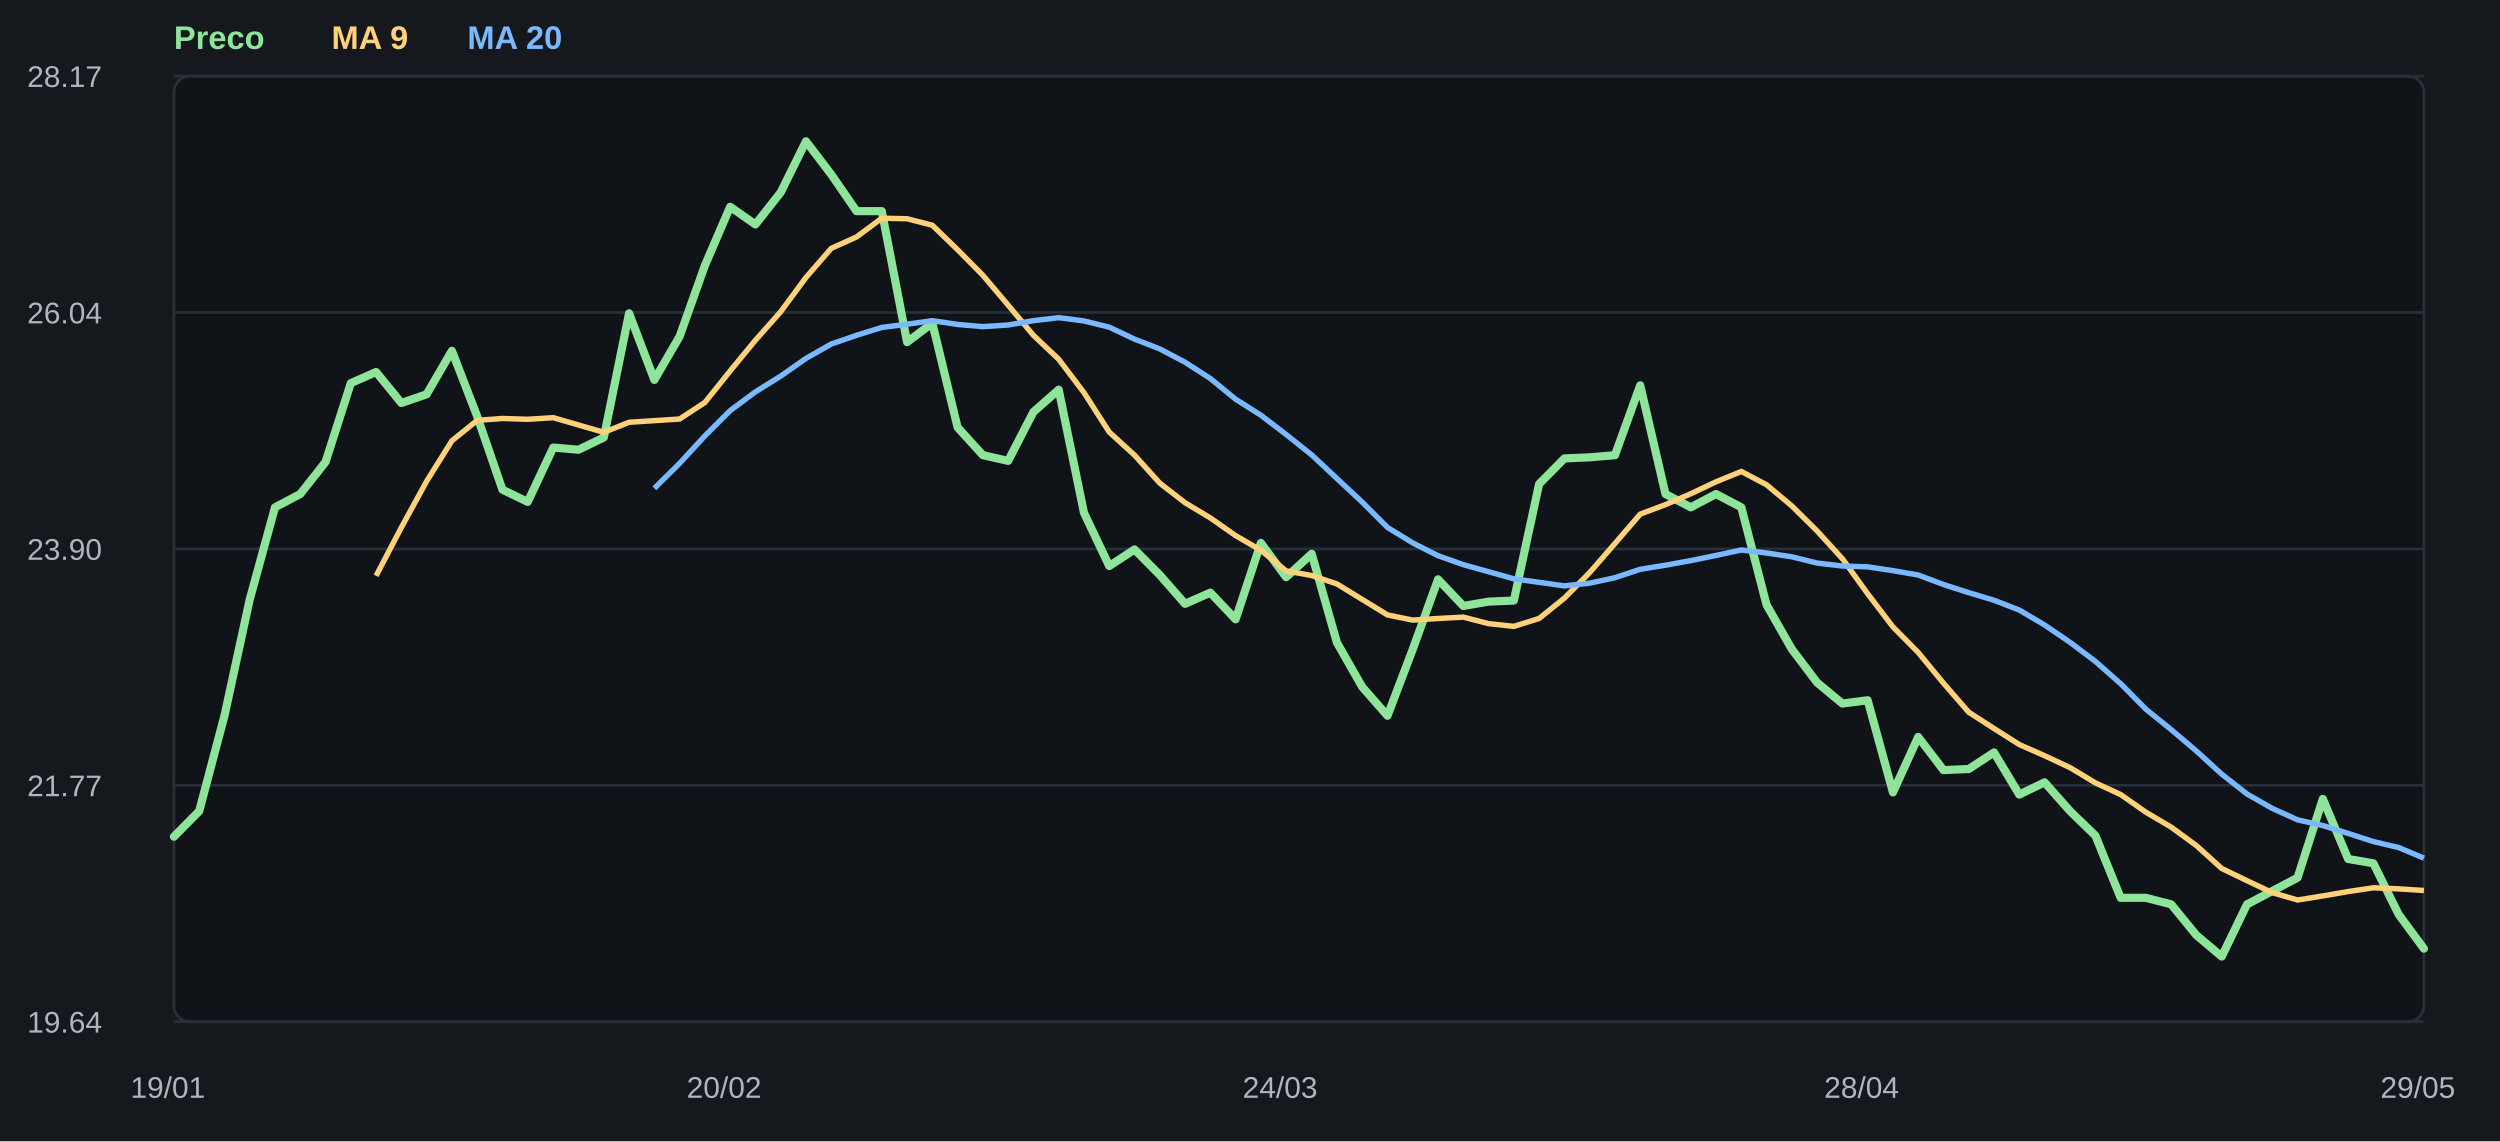
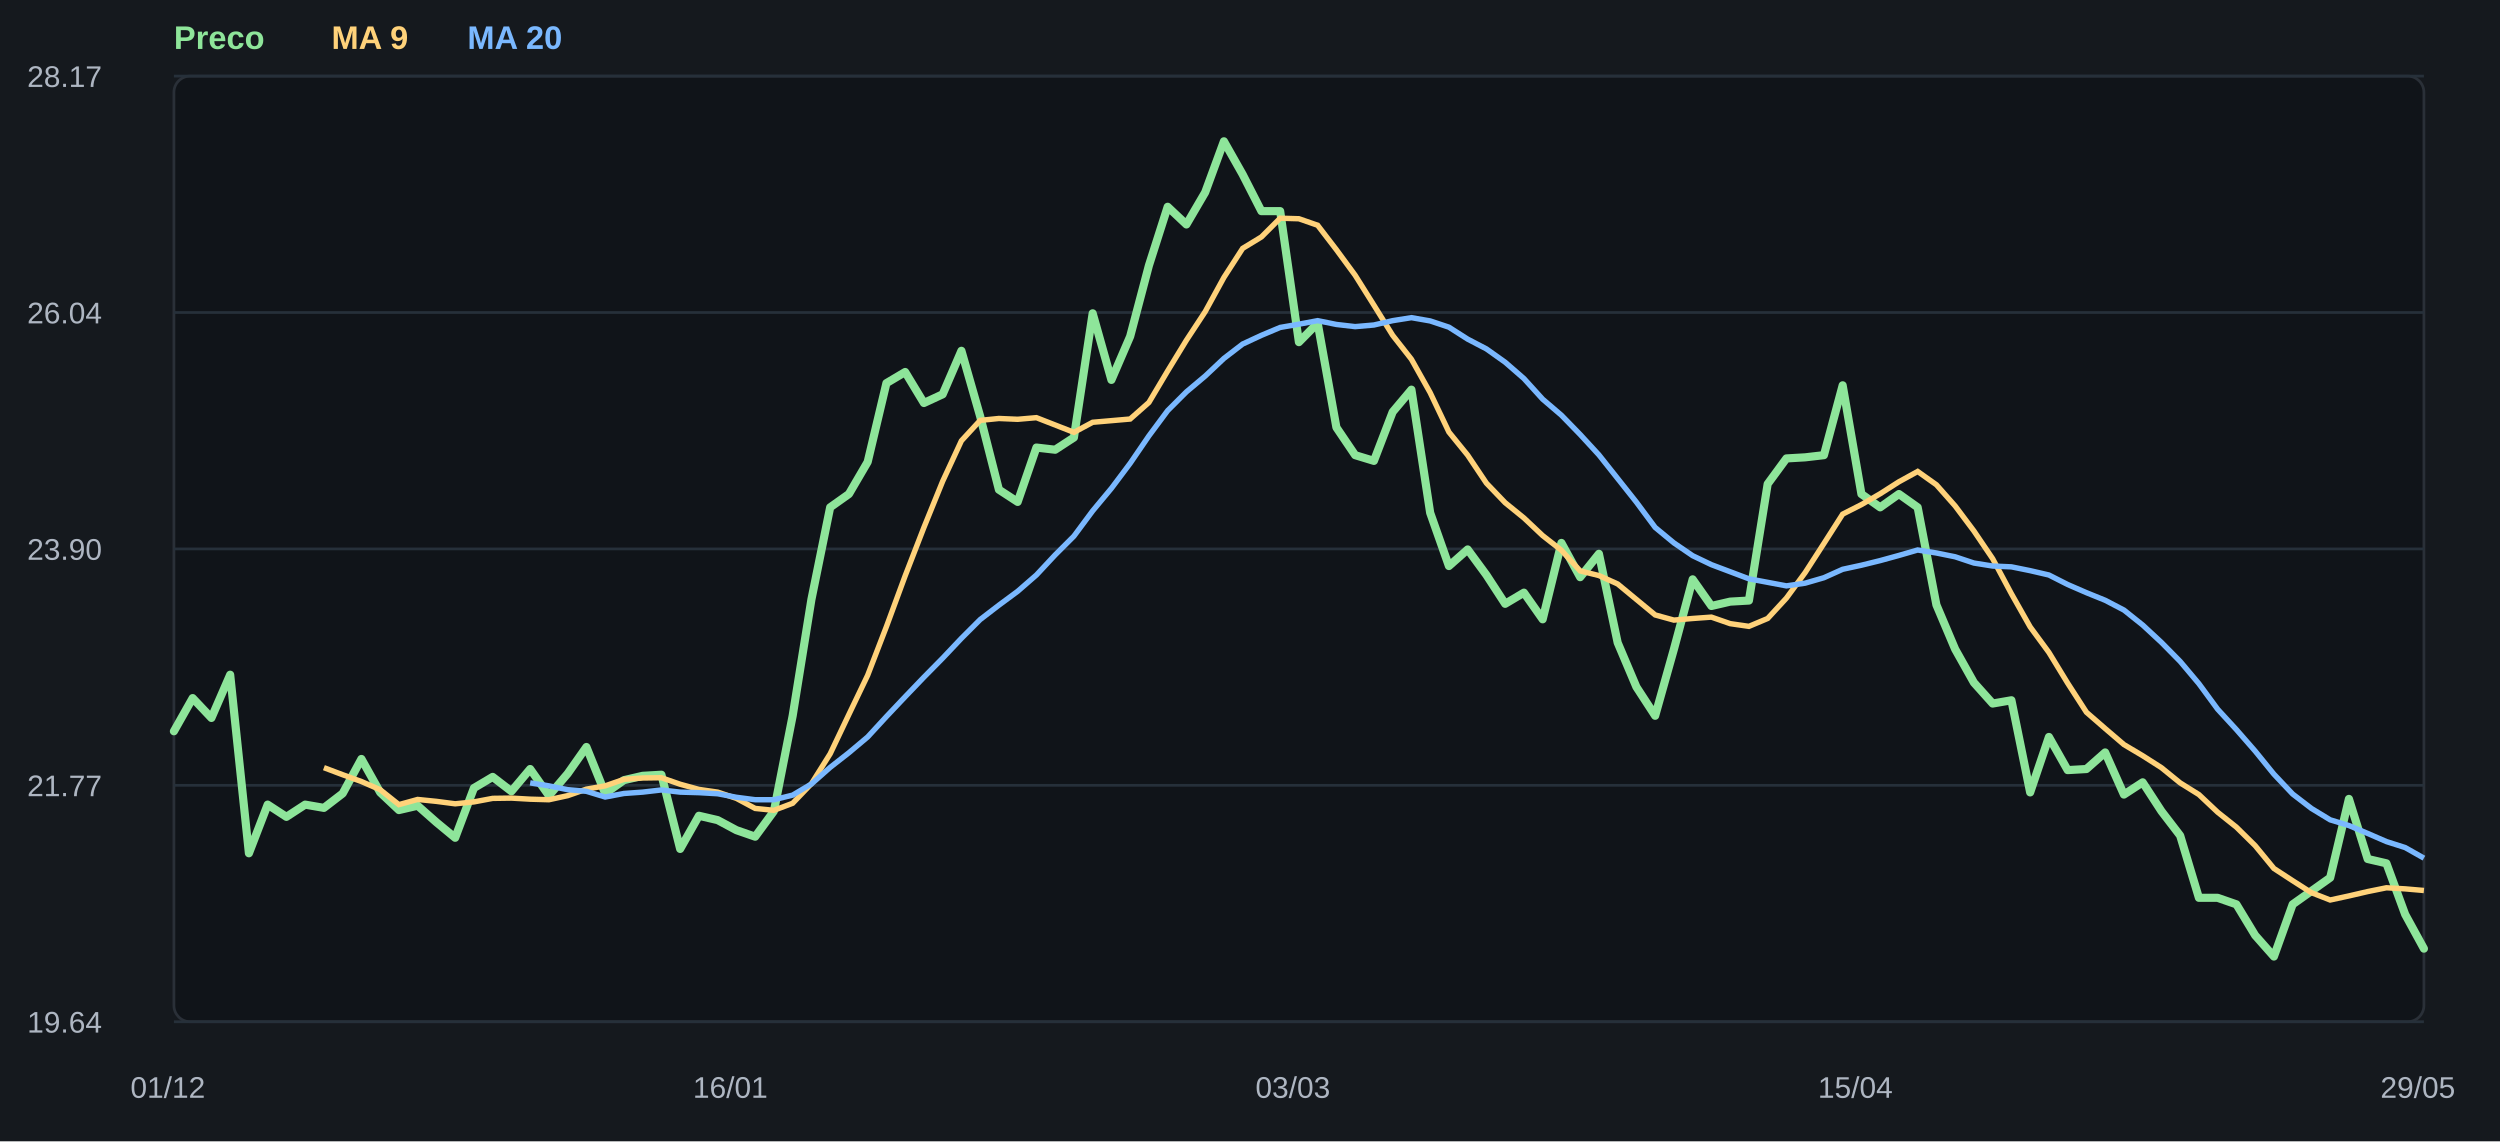
<svg xmlns="http://www.w3.org/2000/svg" width="920" height="420" viewBox="0 0 920 420">
  <rect width="100%" height="100%" fill="#15191E" />
  <rect x="64" y="28" width="828" height="348" rx="6" fill="#101419" stroke="#2A3038" />
  <text x="64" y="18" fill="#8EE59A" font-size="12" font-family="Arial" font-weight="700">Preco</text>
  <text x="122" y="18" fill="#FFD27A" font-size="12" font-family="Arial" font-weight="700">MA 9</text>
  <text x="172" y="18" fill="#7AB8FF" font-size="12" font-family="Arial" font-weight="700">MA 20</text>
  <line x1="64" y1="376.0" x2="892" y2="376.0" stroke="#26303A" stroke-width="1" />
  <text x="10" y="380.0" fill="#AEB6C2" font-size="11" font-family="Arial">19.64</text>
  <line x1="64" y1="289.0" x2="892" y2="289.0" stroke="#26303A" stroke-width="1" />
  <text x="10" y="293.0" fill="#AEB6C2" font-size="11" font-family="Arial">21.77</text>
  <line x1="64" y1="202.0" x2="892" y2="202.0" stroke="#26303A" stroke-width="1" />
  <text x="10" y="206.0" fill="#AEB6C2" font-size="11" font-family="Arial">23.90</text>
  <line x1="64" y1="115.0" x2="892" y2="115.0" stroke="#26303A" stroke-width="1" />
  <text x="10" y="119.0" fill="#AEB6C2" font-size="11" font-family="Arial">26.04</text>
  <line x1="64" y1="28.0" x2="892" y2="28.0" stroke="#26303A" stroke-width="1" />
  <text x="10" y="32.0" fill="#AEB6C2" font-size="11" font-family="Arial">28.17</text>
-   <polyline points="64.0,307.9 73.3,298.5 82.6,263.4 91.9,220.6 101.2,186.7 110.5,181.8 119.8,170.0 129.1,141.0 138.4,136.9 147.7,148.3 157.0,145.1 166.3,129.1 175.6,153.2 184.9,180.2 194.2,184.7 203.6,164.7 212.9,165.5 222.2,161.0 231.5,115.3 240.8,139.8 250.1,123.8 259.4,97.7 268.7,76.1 278.0,82.6 287.3,70.8 296.6,52.0 305.9,64.2 315.2,77.7 324.5,77.7 333.8,125.9 343.1,118.9 352.4,157.3 361.7,167.5 371.0,169.6 380.3,151.6 389.6,143.4 398.9,188.7 408.2,208.3 417.5,202.2 426.8,211.6 436.1,222.2 445.4,218.1 454.7,227.9 464.0,199.8 473.3,212.4 482.7,203.8 492.0,236.5 501.3,252.8 510.6,263.4 519.9,238.9 529.2,213.2 538.5,223.0 547.8,221.4 557.1,221.0 566.4,178.1 575.7,168.7 585.0,168.3 594.3,167.5 603.6,141.8 612.9,181.8 622.2,186.7 631.5,181.8 640.8,186.7 650.1,222.6 659.4,238.9 668.7,251.2 678.0,258.9 687.3,257.7 696.6,291.6 705.9,271.2 715.2,283.4 724.5,283.0 733.8,276.9 743.1,292.4 752.4,287.9 761.8,298.5 771.1,307.5 780.4,330.4 789.7,330.4 799.0,332.8 808.3,344.2 817.6,352.0 826.9,332.8 836.2,327.9 845.5,323.0 854.8,294.0 864.1,316.1 873.4,317.7 882.7,336.5 892.0,349.1" fill="none" stroke="#8EE59A" stroke-width="3" stroke-linecap="round" stroke-linejoin="round" />
-   <polyline points="138.4,211.9 147.7,194.1 157.0,177.1 166.3,162.2 175.6,154.7 184.9,154.0 194.2,154.3 203.6,153.7 212.9,156.4 222.2,159.1 231.5,155.4 240.8,154.8 250.1,154.2 259.4,148.1 268.7,136.5 278.0,125.2 287.3,114.7 296.6,102.1 305.9,91.4 315.2,87.2 324.5,80.3 333.8,80.5 343.1,82.9 352.4,91.9 361.7,101.3 371.0,112.3 380.3,123.4 389.6,132.2 398.9,144.5 408.2,159.0 417.5,167.5 426.8,177.8 436.1,185.0 445.4,190.6 454.7,197.1 464.0,202.5 473.3,210.1 482.7,211.8 492.0,214.9 501.3,220.6 510.6,226.3 519.9,228.2 529.2,227.6 538.5,227.1 547.8,229.5 557.1,230.5 566.4,227.6 575.7,220.1 585.0,210.7 594.3,200.0 603.6,189.2 612.9,185.7 622.2,181.7 631.5,177.3 640.8,173.5 650.1,178.4 659.4,186.2 668.7,195.4 678.0,205.6 687.3,218.5 696.6,230.7 705.9,240.1 715.2,251.4 724.5,262.1 733.8,268.1 743.1,274.0 752.4,278.1 761.8,282.5 771.1,288.1 780.4,292.4 789.7,298.9 799.0,304.4 808.3,311.2 817.6,319.6 826.9,324.1 836.2,328.5 845.5,331.2 854.8,329.7 864.1,328.1 873.4,326.7 882.7,327.1 892.0,327.7" fill="none" stroke="#FFD27A" stroke-width="2" />
-   <polyline points="240.8,179.7 250.1,170.5 259.4,160.4 268.7,151.1 278.0,144.2 287.3,138.4 296.6,131.9 305.9,126.6 315.2,123.4 324.5,120.5 333.8,119.3 343.1,118.0 352.4,119.4 361.7,120.2 371.0,119.6 380.3,118.0 389.6,116.9 398.9,118.1 408.2,120.4 417.5,124.8 426.8,128.4 436.1,133.3 445.4,139.3 454.7,146.9 464.0,152.8 473.3,159.9 482.7,167.4 492.0,176.1 501.3,184.8 510.6,194.1 519.9,199.8 529.2,204.5 538.5,207.8 547.8,210.4 557.1,213.0 566.4,214.3 575.7,215.6 585.0,214.6 594.3,212.6 603.6,209.5 612.9,208.0 622.2,206.3 631.5,204.4 640.8,202.4 650.1,203.5 659.4,204.9 668.7,207.2 678.0,208.3 687.3,208.6 696.6,210.0 705.9,211.6 715.2,215.1 724.5,218.1 733.8,220.9 743.1,224.5 752.4,230.0 761.8,236.4 771.1,243.4 780.4,251.6 789.7,261.0 799.0,268.5 808.3,276.4 817.6,284.9 826.9,292.2 836.2,297.5 845.5,301.7 854.8,303.8 864.1,306.7 873.4,309.7 882.7,311.9 892.0,315.8" fill="none" stroke="#7AB8FF" stroke-width="2" />
-   <text x="48.0" y="404" fill="#AEB6C2" font-size="11" font-family="Arial">19/01</text>
-   <text x="252.7" y="404" fill="#AEB6C2" font-size="11" font-family="Arial">20/02</text>
-   <text x="457.3" y="404" fill="#AEB6C2" font-size="11" font-family="Arial">24/03</text>
-   <text x="671.3" y="404" fill="#AEB6C2" font-size="11" font-family="Arial">28/04</text>
+   <polyline points="64.0,269.1 70.9,256.9 77.8,264.2 84.7,248.3 91.6,314.0 98.5,296.1 105.4,300.6 112.3,296.1 119.2,297.3 126.1,292.0 133.0,279.3 139.9,291.6 146.8,298.1 153.7,296.5 160.6,302.6 167.5,308.3 174.4,290.0 181.3,285.9 188.2,291.2 195.1,283.0 202.0,292.8 208.9,284.7 215.8,274.9 222.7,292.0 229.6,287.1 236.5,285.5 243.4,285.1 250.3,312.4 257.2,300.2 264.1,301.8 271.0,305.5 277.9,307.9 284.8,298.5 291.7,263.4 298.6,220.6 305.5,186.7 312.4,181.8 319.3,170.0 326.2,141.0 333.1,136.9 340.0,148.3 346.9,145.1 353.8,129.1 360.7,153.2 367.6,180.2 374.5,184.7 381.4,164.7 388.3,165.5 395.2,161.0 402.1,115.3 409.0,139.8 415.9,123.8 422.8,97.7 429.7,76.1 436.6,82.6 443.5,70.8 450.4,52.0 457.3,64.2 464.2,77.7 471.1,77.7 478.0,125.9 484.9,118.9 491.8,157.3 498.7,167.5 505.6,169.6 512.5,151.6 519.4,143.4 526.3,188.7 533.2,208.3 540.1,202.2 547.0,211.6 553.9,222.2 560.8,218.1 567.7,227.9 574.6,199.8 581.5,212.4 588.4,203.8 595.3,236.5 602.2,252.8 609.1,263.4 616.0,238.9 622.9,213.2 629.8,223.0 636.7,221.4 643.6,221.0 650.5,178.1 657.4,168.7 664.3,168.3 671.2,167.5 678.1,141.8 685.0,181.8 691.9,186.7 698.8,181.8 705.7,186.7 712.6,222.6 719.5,238.9 726.4,251.2 733.3,258.9 740.2,257.7 747.1,291.6 754.0,271.2 760.9,283.4 767.8,283.0 774.7,276.9 781.6,292.4 788.5,287.9 795.4,298.5 802.3,307.5 809.2,330.4 816.1,330.4 823.0,332.8 829.9,344.2 836.8,352.0 843.7,332.8 850.6,327.9 857.5,323.0 864.4,294.0 871.3,316.1 878.2,317.7 885.1,336.5 892.0,349.1" fill="none" stroke="#8EE59A" stroke-width="3" stroke-linecap="round" stroke-linejoin="round" />
+   <polyline points="119.2,282.5 126.1,285.1 133.0,287.6 139.9,290.6 146.8,296.1 153.7,294.2 160.6,294.9 167.5,295.8 174.4,295.1 181.3,293.8 188.2,293.7 195.1,294.1 202.0,294.3 208.9,292.8 215.8,290.4 222.7,289.2 229.6,286.8 236.5,286.3 243.4,286.2 250.3,288.6 257.2,290.5 264.1,291.5 271.0,293.8 277.9,297.5 284.8,298.2 291.7,295.6 298.6,288.4 305.5,277.4 312.4,262.9 319.3,248.5 326.2,230.6 333.1,211.9 340.0,194.1 346.9,177.1 353.8,162.2 360.7,154.7 367.6,154.0 374.5,154.3 381.4,153.7 388.3,156.4 395.2,159.1 402.1,155.4 409.0,154.8 415.9,154.2 422.8,148.1 429.7,136.5 436.6,125.2 443.5,114.7 450.4,102.1 457.3,91.4 464.2,87.2 471.1,80.3 478.0,80.5 484.9,82.9 491.8,91.9 498.7,101.3 505.6,112.3 512.5,123.4 519.4,132.2 526.3,144.5 533.2,159.0 540.1,167.5 547.0,177.8 553.9,185.0 560.8,190.6 567.7,197.1 574.6,202.5 581.5,210.1 588.4,211.8 595.3,214.9 602.2,220.6 609.1,226.3 616.0,228.2 622.9,227.6 629.8,227.1 636.7,229.5 643.6,230.5 650.5,227.6 657.4,220.1 664.3,210.7 671.2,200.0 678.1,189.2 685.0,185.7 691.9,181.7 698.8,177.3 705.7,173.5 712.6,178.4 719.5,186.2 726.4,195.4 733.3,205.6 740.2,218.5 747.1,230.7 754.0,240.1 760.9,251.4 767.8,262.1 774.7,268.1 781.6,274.0 788.5,278.1 795.4,282.5 802.3,288.1 809.2,292.4 816.1,298.9 823.0,304.4 829.9,311.2 836.8,319.6 843.7,324.1 850.6,328.5 857.5,331.2 864.4,329.7 871.3,328.1 878.2,326.7 885.1,327.1 892.0,327.7" fill="none" stroke="#FFD27A" stroke-width="2" />
+   <polyline points="195.1,288.1 202.0,289.2 208.9,290.6 215.8,291.2 222.7,293.3 229.6,292.0 236.5,291.5 243.4,290.7 250.3,291.5 257.2,291.7 264.1,292.1 271.0,293.4 277.9,294.3 284.8,294.3 291.7,292.6 298.6,288.5 305.5,282.4 312.4,277.0 319.3,271.2 326.2,263.7 333.1,256.4 340.0,249.2 346.9,242.2 353.8,234.9 360.7,228.0 367.6,222.7 374.5,217.6 381.4,211.6 388.3,204.2 395.2,197.3 402.1,188.0 409.0,179.7 415.9,170.5 422.8,160.4 429.7,151.1 436.6,144.2 443.5,138.4 450.4,131.9 457.3,126.6 464.2,123.4 471.1,120.5 478.0,119.3 484.9,118.0 491.8,119.4 498.7,120.2 505.6,119.6 512.5,118.0 519.4,116.9 526.3,118.1 533.2,120.4 540.1,124.8 547.0,128.4 553.9,133.3 560.8,139.3 567.7,146.9 574.6,152.8 581.5,159.9 588.4,167.4 595.3,176.1 602.2,184.8 609.1,194.1 616.0,199.8 622.9,204.5 629.8,207.8 636.7,210.4 643.6,213.0 650.5,214.3 657.4,215.6 664.3,214.6 671.2,212.6 678.1,209.5 685.0,208.0 691.9,206.3 698.8,204.4 705.7,202.4 712.6,203.5 719.5,204.9 726.4,207.2 733.3,208.3 740.2,208.6 747.1,210.0 754.0,211.6 760.9,215.1 767.8,218.1 774.7,220.9 781.6,224.5 788.5,230.0 795.4,236.4 802.3,243.4 809.2,251.6 816.1,261.0 823.0,268.5 829.9,276.4 836.8,284.9 843.7,292.2 850.6,297.5 857.5,301.7 864.4,303.8 871.3,306.7 878.2,309.7 885.1,311.9 892.0,315.8" fill="none" stroke="#7AB8FF" stroke-width="2" />
+   <text x="48.0" y="404" fill="#AEB6C2" font-size="11" font-family="Arial">01/12</text>
+   <text x="255.0" y="404" fill="#AEB6C2" font-size="11" font-family="Arial">16/01</text>
+   <text x="462.0" y="404" fill="#AEB6C2" font-size="11" font-family="Arial">03/03</text>
+   <text x="669.0" y="404" fill="#AEB6C2" font-size="11" font-family="Arial">15/04</text>
  <text x="876.0" y="404" fill="#AEB6C2" font-size="11" font-family="Arial">29/05</text>
</svg>
